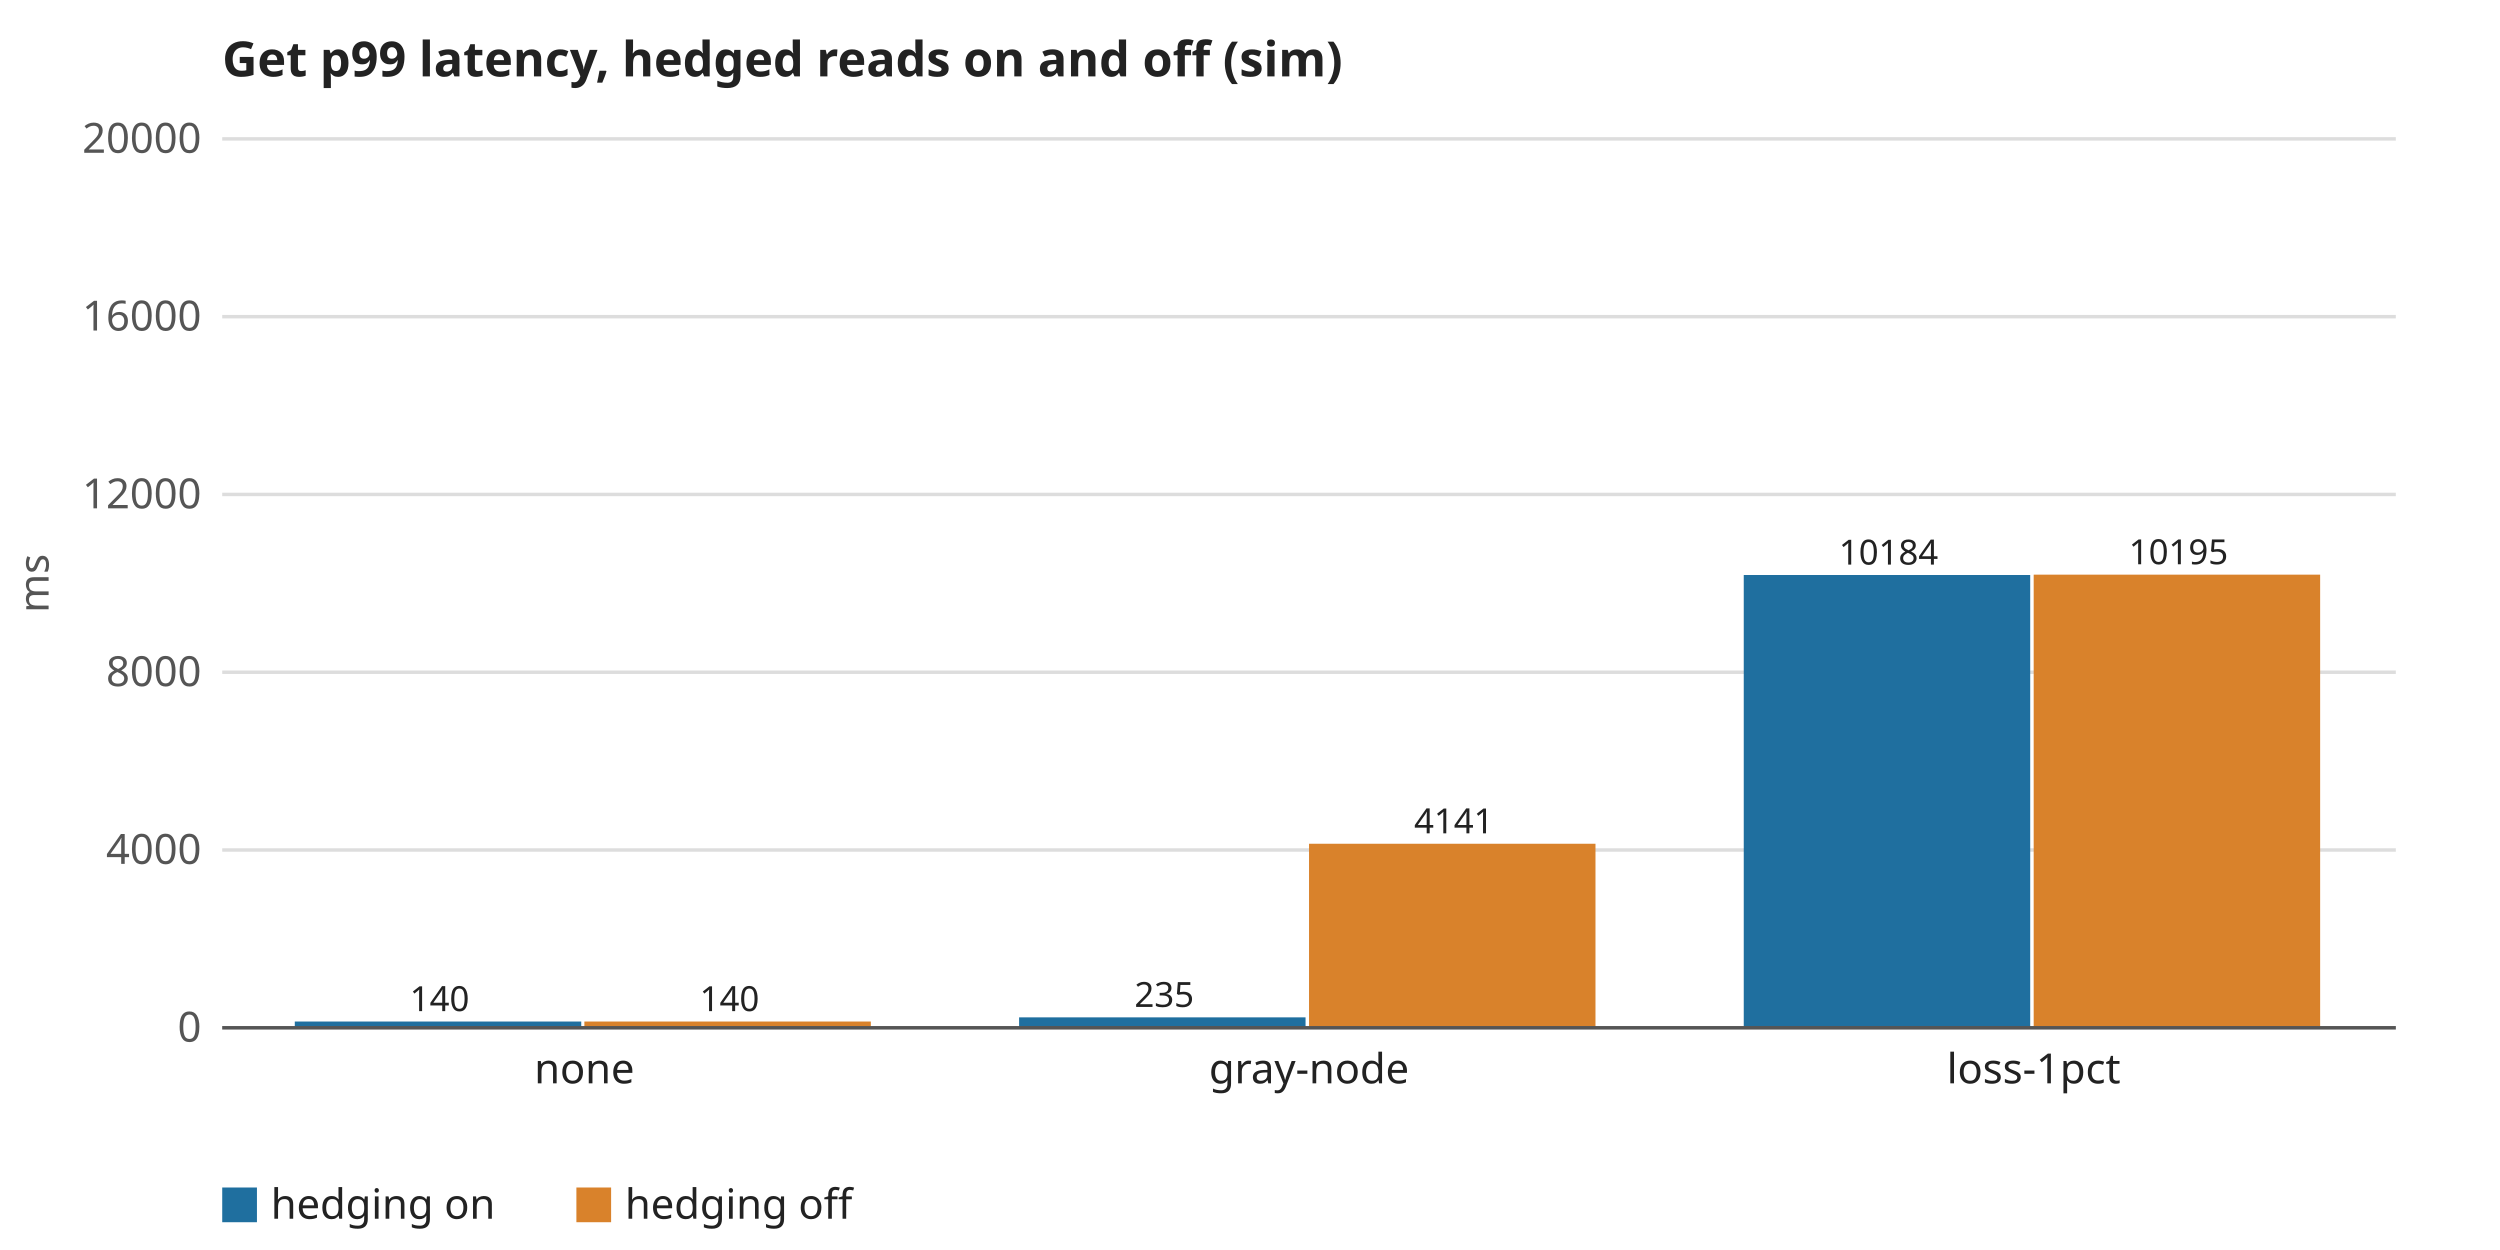
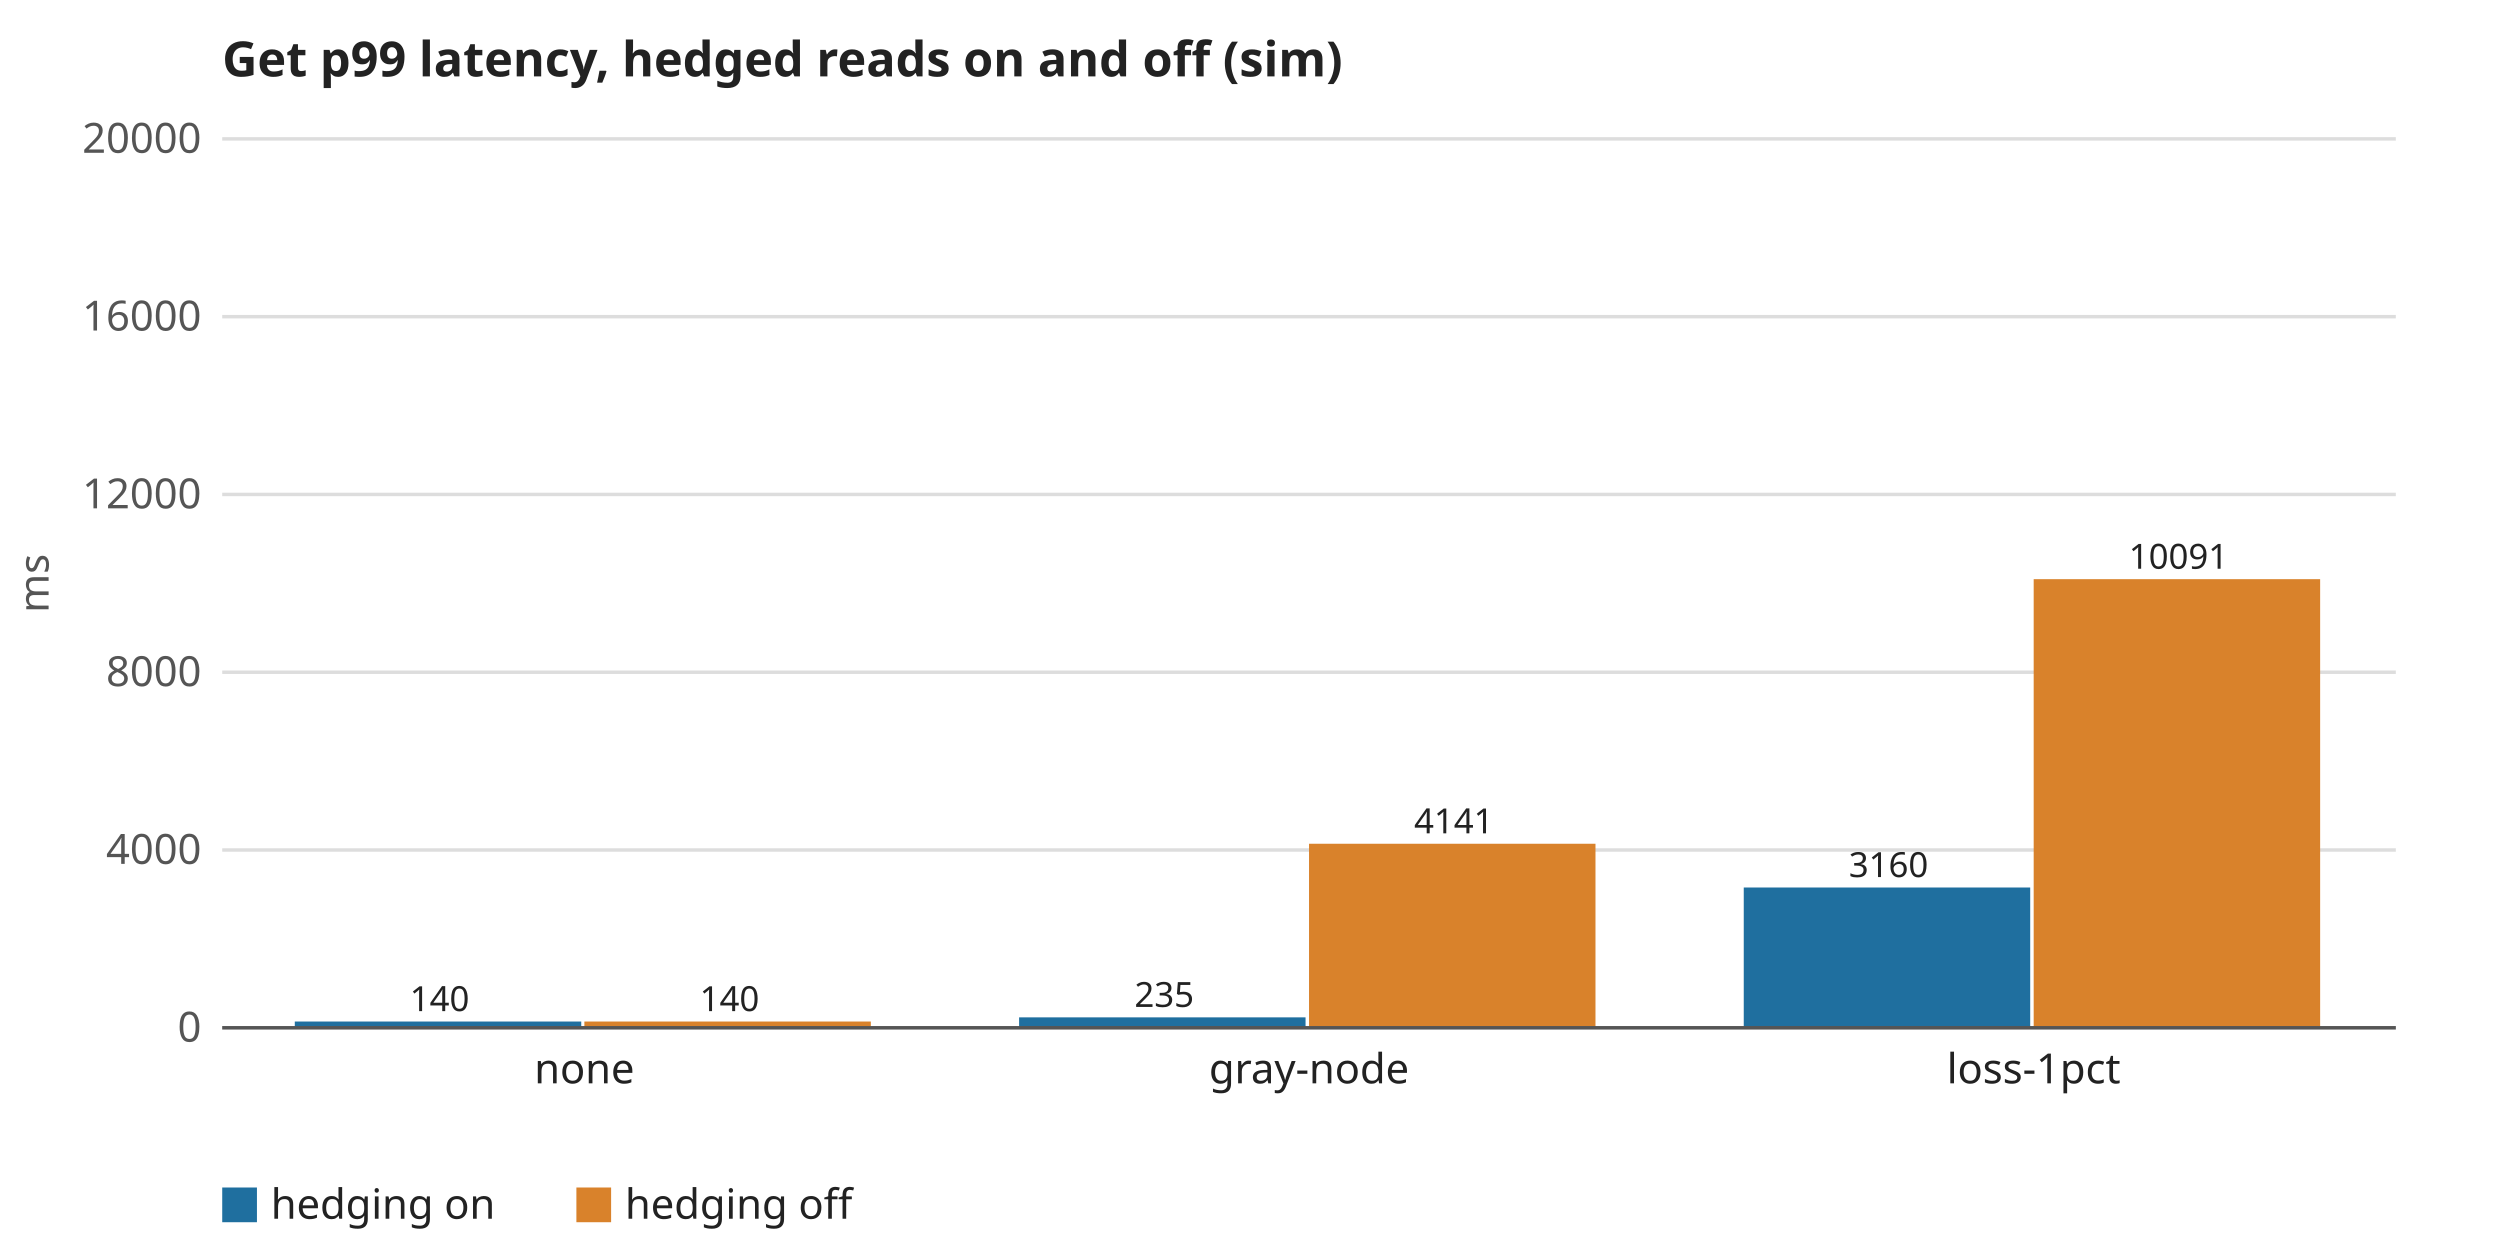
<svg xmlns="http://www.w3.org/2000/svg" viewBox="0 0 720 360" width="720" height="360" font-family="system-ui, sans-serif" font-size="12">
  <rect width="720" height="360" fill="#fff" />
  <text x="64" y="22" font-size="14" font-weight="600" fill="#222">Get p99 latency, hedged reads on and off (sim)</text>
  <line x1="64" y1="296.0" x2="690" y2="296.0" stroke="#ddd" />
  <text x="58" y="300.0" text-anchor="end" fill="#555">0</text>
  <line x1="64" y1="244.8" x2="690" y2="244.8" stroke="#ddd" />
  <text x="58" y="248.8" text-anchor="end" fill="#555">4000</text>
  <line x1="64" y1="193.6" x2="690" y2="193.6" stroke="#ddd" />
  <text x="58" y="197.6" text-anchor="end" fill="#555">8000</text>
  <line x1="64" y1="142.4" x2="690" y2="142.4" stroke="#ddd" />
  <text x="58" y="146.4" text-anchor="end" fill="#555">12000</text>
  <line x1="64" y1="91.2" x2="690" y2="91.2" stroke="#ddd" />
  <text x="58" y="95.2" text-anchor="end" fill="#555">16000</text>
  <line x1="64" y1="40.0" x2="690" y2="40.0" stroke="#ddd" />
  <text x="58" y="44.0" text-anchor="end" fill="#555">20000</text>
  <text x="14" y="168" fill="#555" transform="rotate(-90 14 168)" text-anchor="middle">ms</text>
  <rect x="84.9" y="294.2" width="82.5" height="1.8" fill="#1f6f9f" />
  <text x="126.6" y="291.2" text-anchor="middle" font-size="10" fill="#222">140</text>
  <rect x="168.3" y="294.2" width="82.5" height="1.8" fill="#d9822b" />
  <text x="210.1" y="291.2" text-anchor="middle" font-size="10" fill="#222">140</text>
  <text x="168.3" y="312" text-anchor="middle" fill="#222">none</text>
  <rect x="293.5" y="293.0" width="82.5" height="3.0" fill="#1f6f9f" />
  <text x="335.3" y="290.0" text-anchor="middle" font-size="10" fill="#222">235</text>
  <rect x="377.0" y="243.0" width="82.5" height="53.0" fill="#d9822b" />
  <text x="418.7" y="240.0" text-anchor="middle" font-size="10" fill="#222">4141</text>
  <text x="377.0" y="312" text-anchor="middle" fill="#222">gray-node</text>
-   <rect x="502.2" y="165.6" width="82.5" height="130.4" fill="#1f6f9f" />
-   <text x="543.9" y="162.6" text-anchor="middle" font-size="10" fill="#222">10184</text>
-   <rect x="585.7" y="165.5" width="82.5" height="130.5" fill="#d9822b" />
-   <text x="627.4" y="162.5" text-anchor="middle" font-size="10" fill="#222">10195</text>
+   <rect x="502.2" y="255.6" width="82.5" height="40.4" fill="#1f6f9f" />
+   <text x="543.9" y="252.6" text-anchor="middle" font-size="10" fill="#222">3160</text>
+   <rect x="585.7" y="166.8" width="82.5" height="129.2" fill="#d9822b" />
+   <text x="627.4" y="163.8" text-anchor="middle" font-size="10" fill="#222">10091</text>
  <text x="585.7" y="312" text-anchor="middle" fill="#222">loss-1pct</text>
  <line x1="64" y1="296" x2="690" y2="296" stroke="#555" />
  <rect x="64" y="342" width="10" height="10" fill="#1f6f9f" />
  <text x="78" y="351" fill="#222">hedging on</text>
  <rect x="166" y="342" width="10" height="10" fill="#d9822b" />
  <text x="180" y="351" fill="#222">hedging off</text>
</svg>
